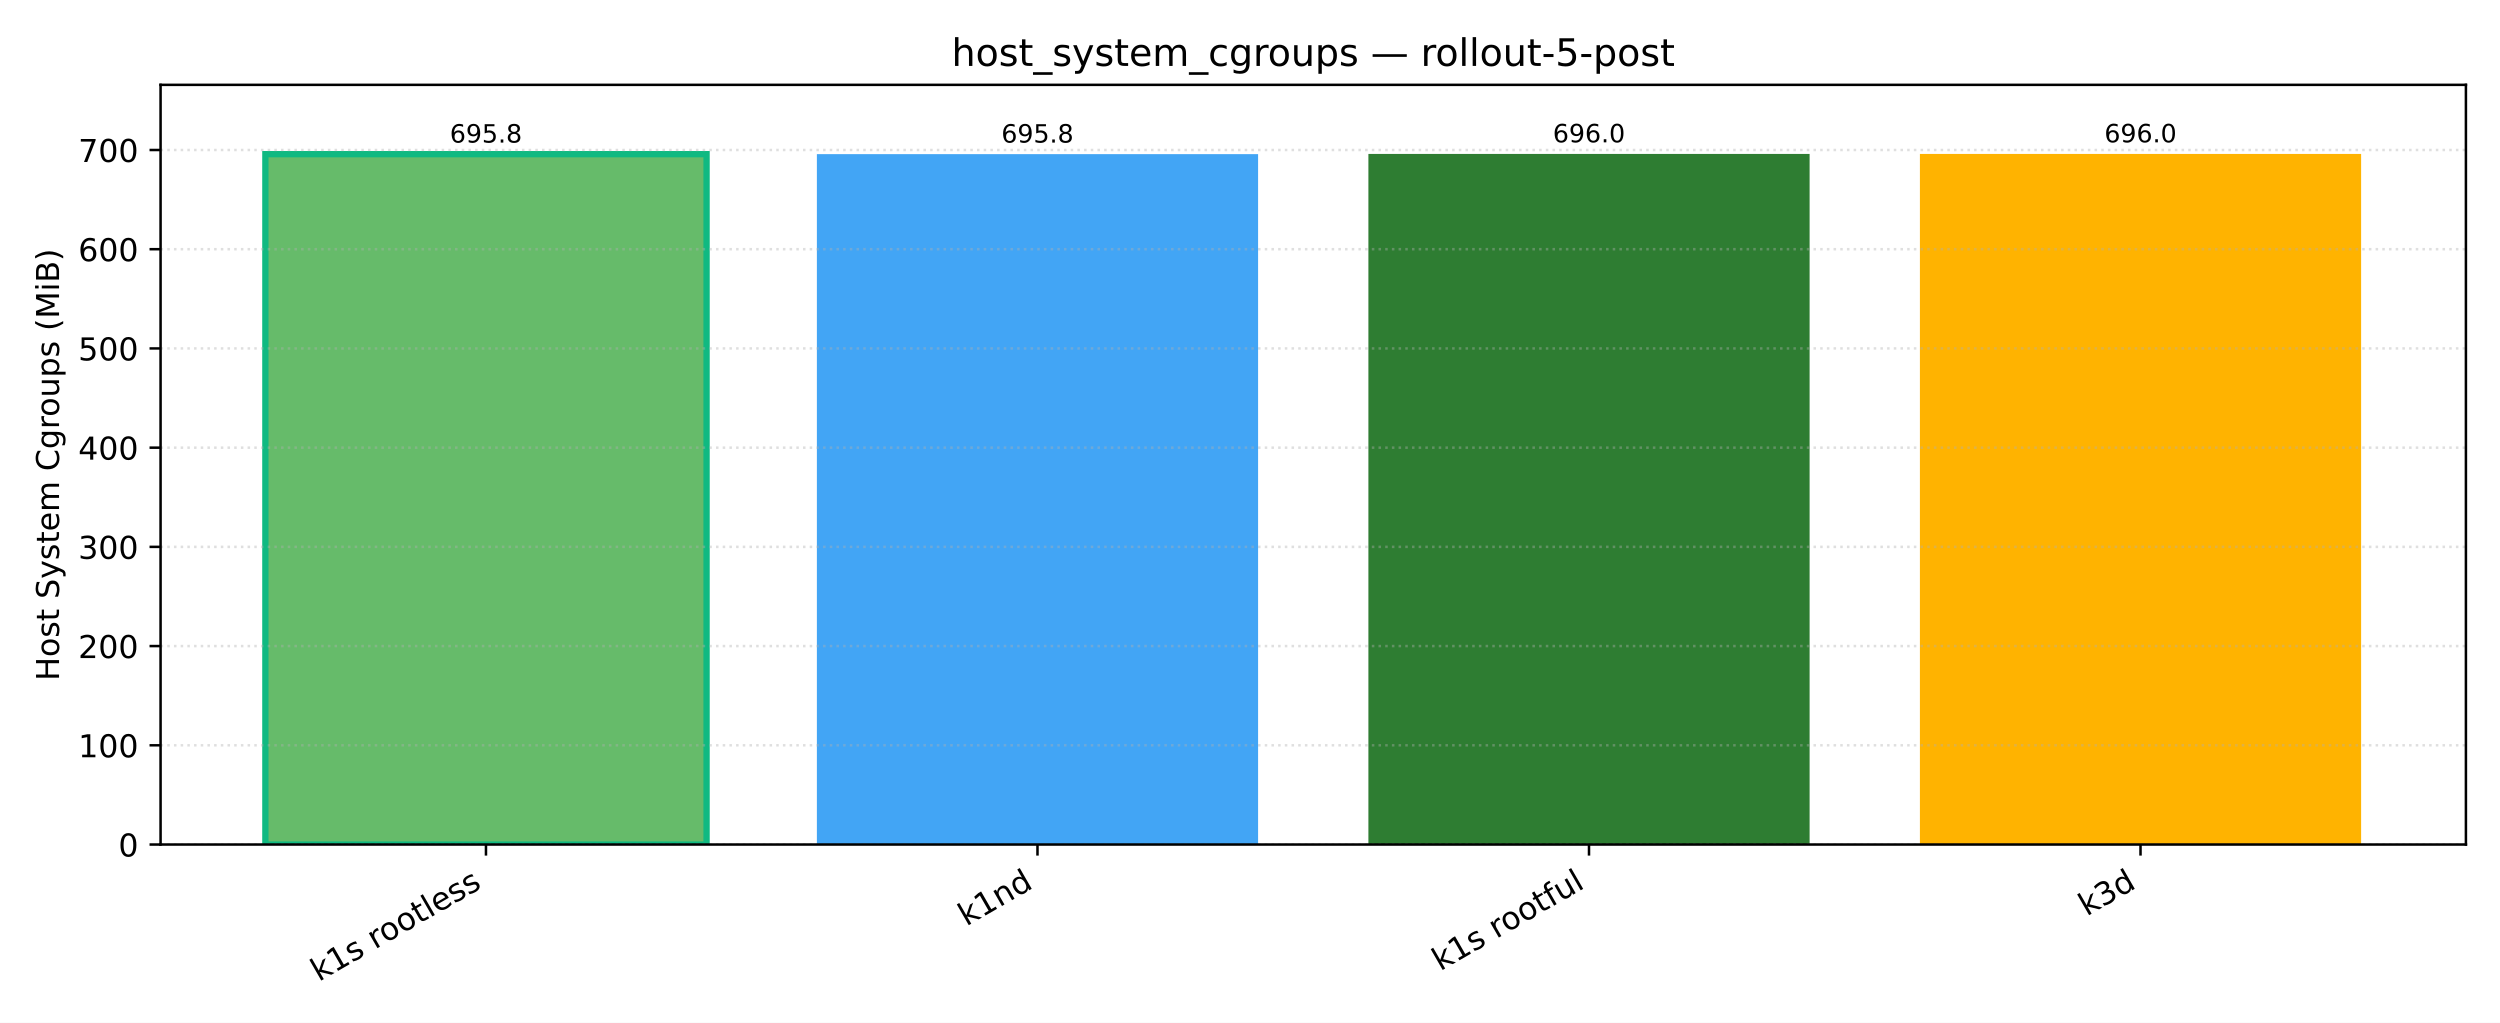
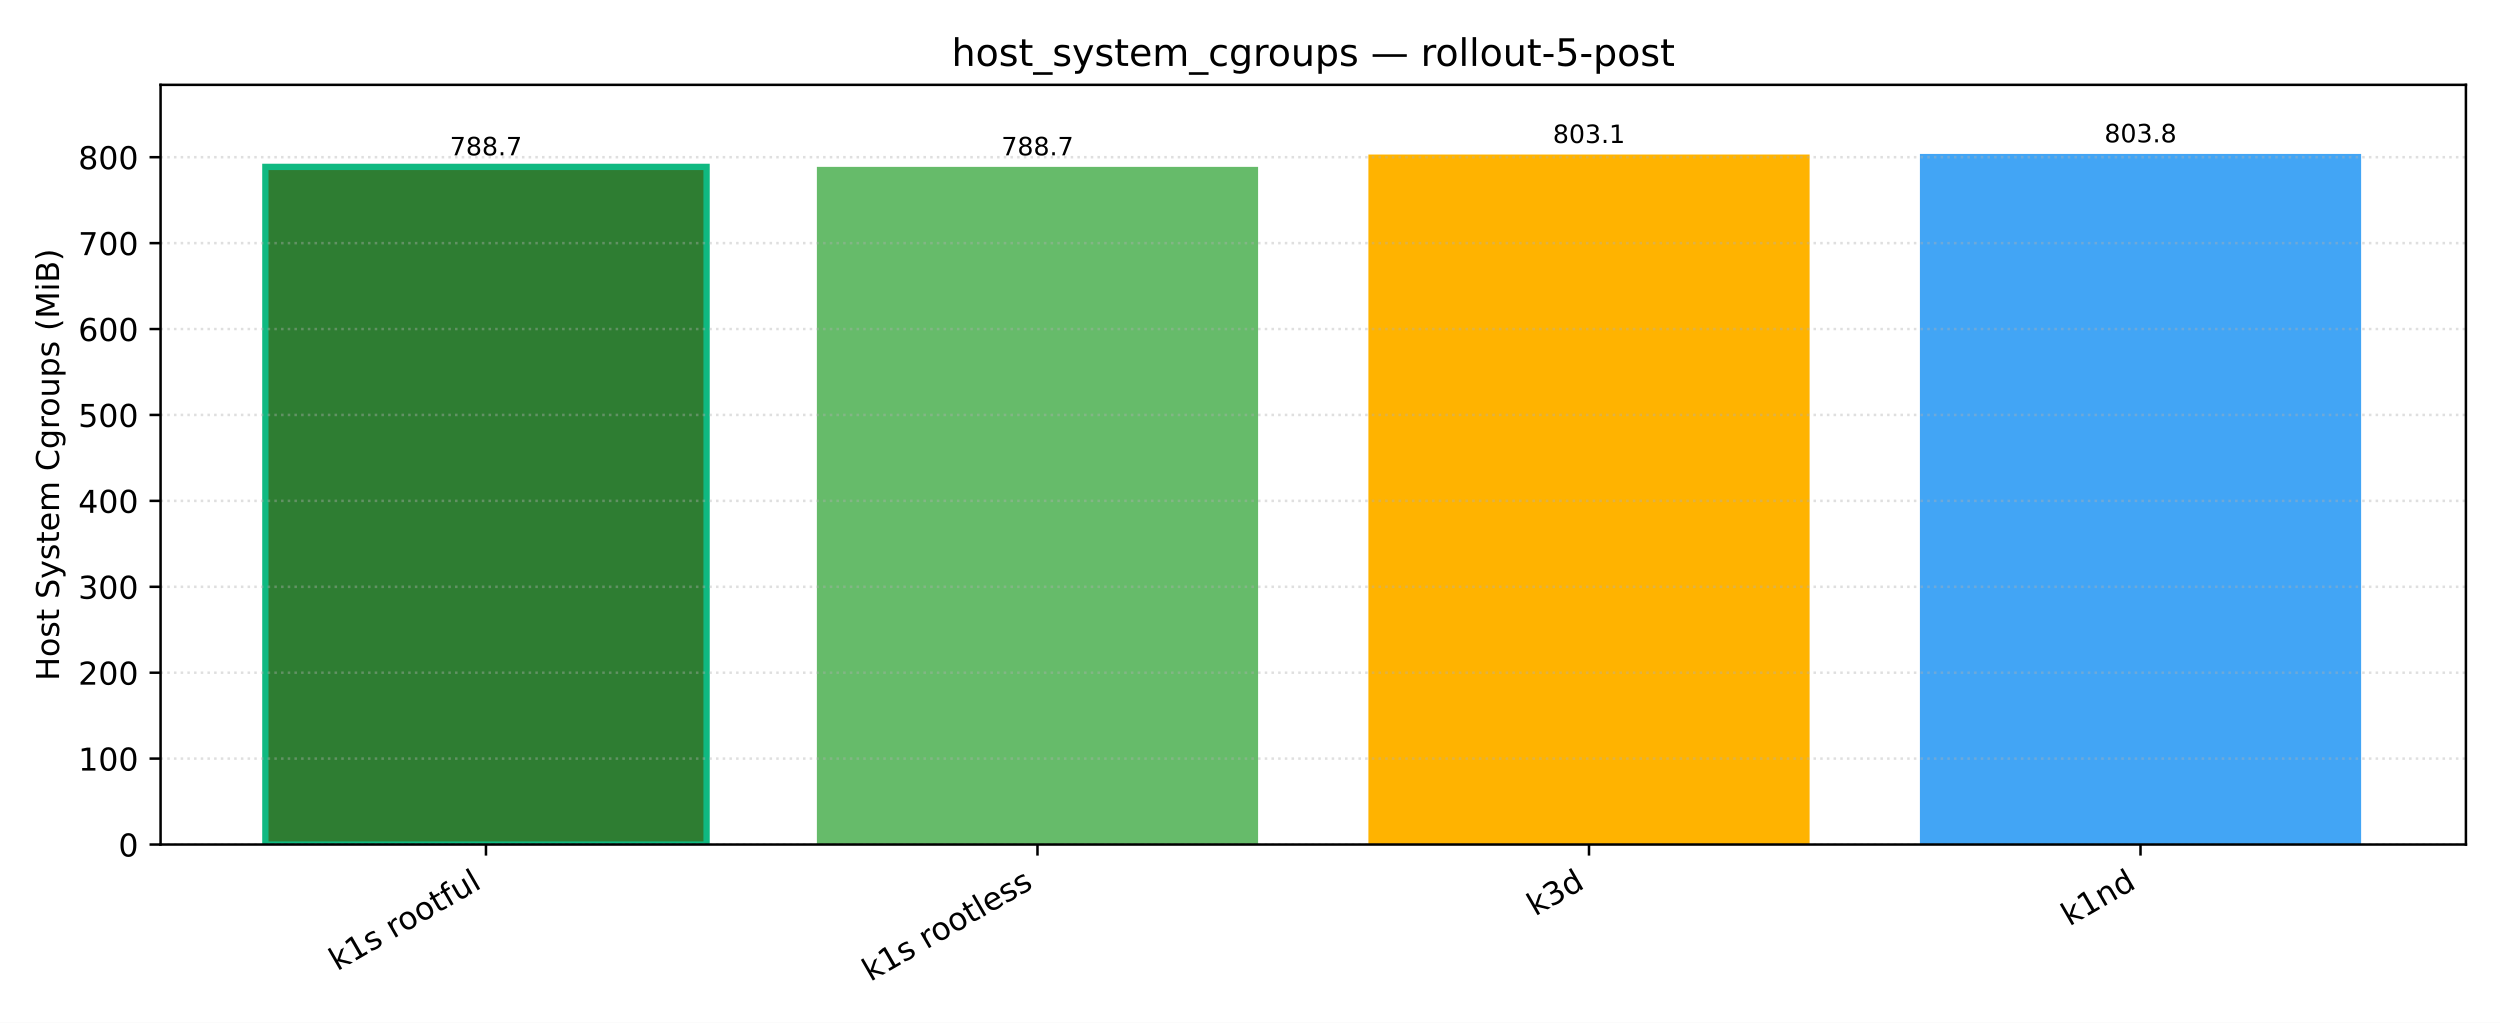
<svg xmlns="http://www.w3.org/2000/svg" xmlns:xlink="http://www.w3.org/1999/xlink" width="792pt" height="324pt" viewBox="0 0 792 324" version="1.1">
  <defs>
    <style type="text/css">*{stroke-linejoin: round; stroke-linecap: butt}</style>
  </defs>
  <g id="figure_1">
    <g id="patch_1">
      <path d="M 0 324  L 792 324  L 792 0  L 0 0  z " style="fill: #ffffff" />
    </g>
    <g id="axes_1">
      <g id="patch_2">
        <path d="M 50.87 267.545  L 781.2 267.545  L 781.2 26.88  L 50.87 26.88  z " style="fill: #ffffff" />
      </g>
      <g id="patch_3">
-         <path d="M 84.067 267.545  L 223.843 267.545  L 223.843 48.837  L 84.067 48.837  z " clip-path="url(#pc61a4980f6)" style="fill: #66bb6a; stroke: #10b981; stroke-width: 2; stroke-linejoin: miter" />
+         <path d="M 84.067 267.545  L 223.843 267.545  L 223.843 52.874  L 84.067 52.874  z " clip-path="url(#p9b9321c1d8)" style="fill: #2e7d32; stroke: #10b981; stroke-width: 2; stroke-linejoin: miter" />
      </g>
      <g id="patch_4">
-         <path d="M 258.787 267.545  L 398.563 267.545  L 398.563 48.837  L 258.787 48.837  z " clip-path="url(#pc61a4980f6)" style="fill: #42a5f5" />
+         <path d="M 258.787 267.545  L 398.563 267.545  L 398.563 52.873  L 258.787 52.873  z " clip-path="url(#p9b9321c1d8)" style="fill: #66bb6a" />
      </g>
      <g id="patch_5">
-         <path d="M 433.507 267.545  L 573.283 267.545  L 573.283 48.759  L 433.507 48.759  z " clip-path="url(#pc61a4980f6)" style="fill: #2e7d32" />
+         <path d="M 433.507 267.545  L 573.283 267.545  L 573.283 48.964  L 433.507 48.964  z " clip-path="url(#p9b9321c1d8)" style="fill: #ffb300" />
      </g>
      <g id="patch_6">
-         <path d="M 608.227 267.545  L 748.003 267.545  L 748.003 48.759  L 608.227 48.759  z " clip-path="url(#pc61a4980f6)" style="fill: #ffb300" />
+         <path d="M 608.227 267.545  L 748.003 267.545  L 748.003 48.759  L 608.227 48.759  z " clip-path="url(#p9b9321c1d8)" style="fill: #42a5f5" />
      </g>
      <g id="matplotlib.axis_1">
        <g id="xtick_1">
          <g id="line2d_1">
            <defs>
-               <path id="m6c741bcc2e" d="M 0 0  L 0 3.5  " style="stroke: #000000; stroke-width: 0.8" />
+               <path id="m523a7eb4d5" d="M 0 0  L 0 3.5  " style="stroke: #000000; stroke-width: 0.8" />
            </defs>
            <g>
-               <use xlink:href="#m6c741bcc2e" x="153.955" y="267.545" style="stroke: #000000; stroke-width: 0.8" />
+               <use xlink:href="#m523a7eb4d5" x="153.955" y="267.545" style="stroke: #000000; stroke-width: 0.8" />
            </g>
          </g>
          <g id="text_1">
-             <g transform="translate(101.0103 311.0931) rotate(-30) scale(0.1 -0.1)">
+             <g transform="translate(106.8249 307.7361) rotate(-30) scale(0.1 -0.1)">
              <defs>
                <path id="DejaVuSans-6b" d="M 581 4863  L 1159 4863  L 1159 1991  L 2875 3500  L 3609 3500  L 1753 1863  L 3688 0  L 2938 0  L 1159 1709  L 1159 0  L 581 0  L 581 4863  z " transform="scale(0.015625)" />
                <path id="DejaVuSans-31" d="M 794 531  L 1825 531  L 1825 4091  L 703 3866  L 703 4441  L 1819 4666  L 2450 4666  L 2450 531  L 3481 531  L 3481 0  L 794 0  L 794 531  z " transform="scale(0.015625)" />
                <path id="DejaVuSans-73" d="M 2834 3397  L 2834 2853  Q 2591 2978 2328 3040  Q 2066 3103 1784 3103  Q 1356 3103 1142 2972  Q 928 2841 928 2578  Q 928 2378 1081 2264  Q 1234 2150 1697 2047  L 1894 2003  Q 2506 1872 2764 1633  Q 3022 1394 3022 966  Q 3022 478 2636 193  Q 2250 -91 1575 -91  Q 1294 -91 989 -36  Q 684 19 347 128  L 347 722  Q 666 556 975 473  Q 1284 391 1588 391  Q 1994 391 2212 530  Q 2431 669 2431 922  Q 2431 1156 2273 1281  Q 2116 1406 1581 1522  L 1381 1569  Q 847 1681 609 1914  Q 372 2147 372 2553  Q 372 3047 722 3315  Q 1072 3584 1716 3584  Q 2034 3584 2315 3537  Q 2597 3491 2834 3397  z " transform="scale(0.015625)" />
                <path id="DejaVuSans-20" transform="scale(0.015625)" />
                <path id="DejaVuSans-72" d="M 2631 2963  Q 2534 3019 2420 3045  Q 2306 3072 2169 3072  Q 1681 3072 1420 2755  Q 1159 2438 1159 1844  L 1159 0  L 581 0  L 581 3500  L 1159 3500  L 1159 2956  Q 1341 3275 1631 3429  Q 1922 3584 2338 3584  Q 2397 3584 2469 3576  Q 2541 3569 2628 3553  L 2631 2963  z " transform="scale(0.015625)" />
                <path id="DejaVuSans-6f" d="M 1959 3097  Q 1497 3097 1228 2736  Q 959 2375 959 1747  Q 959 1119 1226 758  Q 1494 397 1959 397  Q 2419 397 2687 759  Q 2956 1122 2956 1747  Q 2956 2369 2687 2733  Q 2419 3097 1959 3097  z M 1959 3584  Q 2709 3584 3137 3096  Q 3566 2609 3566 1747  Q 3566 888 3137 398  Q 2709 -91 1959 -91  Q 1206 -91 779 398  Q 353 888 353 1747  Q 353 2609 779 3096  Q 1206 3584 1959 3584  z " transform="scale(0.015625)" />
                <path id="DejaVuSans-74" d="M 1172 4494  L 1172 3500  L 2356 3500  L 2356 3053  L 1172 3053  L 1172 1153  Q 1172 725 1289 603  Q 1406 481 1766 481  L 2356 481  L 2356 0  L 1766 0  Q 1100 0 847 248  Q 594 497 594 1153  L 594 3053  L 172 3053  L 172 3500  L 594 3500  L 594 4494  L 1172 4494  z " transform="scale(0.015625)" />
+                 <path id="DejaVuSans-66" d="M 2375 4863  L 2375 4384  L 1825 4384  Q 1516 4384 1395 4259  Q 1275 4134 1275 3809  L 1275 3500  L 2222 3500  L 2222 3053  L 1275 3053  L 1275 0  L 697 0  L 697 3053  L 147 3053  L 147 3500  L 697 3500  L 697 3744  Q 697 4328 969 4595  Q 1241 4863 1831 4863  L 2375 4863  z " transform="scale(0.015625)" />
+                 <path id="DejaVuSans-75" d="M 544 1381  L 544 3500  L 1119 3500  L 1119 1403  Q 1119 906 1312 657  Q 1506 409 1894 409  Q 2359 409 2629 706  Q 2900 1003 2900 1516  L 2900 3500  L 3475 3500  L 3475 0  L 2900 0  L 2900 538  Q 2691 219 2414 64  Q 2138 -91 1772 -91  Q 1169 -91 856 284  Q 544 659 544 1381  z M 1991 3584  L 1991 3584  z " transform="scale(0.015625)" />
                <path id="DejaVuSans-6c" d="M 603 4863  L 1178 4863  L 1178 0  L 603 0  L 603 4863  z " transform="scale(0.015625)" />
+               </defs>
+               <use xlink:href="#DejaVuSans-6b" />
+               <use xlink:href="#DejaVuSans-31" transform="translate(57.91016 0)" />
+               <use xlink:href="#DejaVuSans-73" transform="translate(121.5332 0)" />
+               <use xlink:href="#DejaVuSans-20" transform="translate(173.6328 0)" />
+               <use xlink:href="#DejaVuSans-72" transform="translate(205.4199 0)" />
+               <use xlink:href="#DejaVuSans-6f" transform="translate(244.2832 0)" />
+               <use xlink:href="#DejaVuSans-6f" transform="translate(305.4648 0)" />
+               <use xlink:href="#DejaVuSans-74" transform="translate(366.6465 0)" />
+               <use xlink:href="#DejaVuSans-66" transform="translate(405.8555 0)" />
+               <use xlink:href="#DejaVuSans-75" transform="translate(441.0605 0)" />
+               <use xlink:href="#DejaVuSans-6c" transform="translate(504.4395 0)" />
+             </g>
+           </g>
+         </g>
+         <g id="xtick_2">
+           <g id="line2d_2">
+             <g>
+               <use xlink:href="#m523a7eb4d5" x="328.675" y="267.545" style="stroke: #000000; stroke-width: 0.8" />
+             </g>
+           </g>
+           <g id="text_2">
+             <g transform="translate(275.7304 311.0931) rotate(-30) scale(0.1 -0.1)">
+               <defs>
                <path id="DejaVuSans-65" d="M 3597 1894  L 3597 1613  L 953 1613  Q 991 1019 1311 708  Q 1631 397 2203 397  Q 2534 397 2845 478  Q 3156 559 3463 722  L 3463 178  Q 3153 47 2828 -22  Q 2503 -91 2169 -91  Q 1331 -91 842 396  Q 353 884 353 1716  Q 353 2575 817 3079  Q 1281 3584 2069 3584  Q 2775 3584 3186 3129  Q 3597 2675 3597 1894  z M 3022 2063  Q 3016 2534 2758 2815  Q 2500 3097 2075 3097  Q 1594 3097 1305 2825  Q 1016 2553 972 2059  L 3022 2063  z " transform="scale(0.015625)" />
              </defs>
              <use xlink:href="#DejaVuSans-6b" />
              <use xlink:href="#DejaVuSans-31" transform="translate(57.91016 0)" />
              <use xlink:href="#DejaVuSans-73" transform="translate(121.5332 0)" />
              <use xlink:href="#DejaVuSans-20" transform="translate(173.6328 0)" />
              <use xlink:href="#DejaVuSans-72" transform="translate(205.4199 0)" />
              <use xlink:href="#DejaVuSans-6f" transform="translate(244.2832 0)" />
              <use xlink:href="#DejaVuSans-6f" transform="translate(305.4648 0)" />
              <use xlink:href="#DejaVuSans-74" transform="translate(366.6465 0)" />
              <use xlink:href="#DejaVuSans-6c" transform="translate(405.8555 0)" />
              <use xlink:href="#DejaVuSans-65" transform="translate(433.6387 0)" />
              <use xlink:href="#DejaVuSans-73" transform="translate(495.1621 0)" />
              <use xlink:href="#DejaVuSans-73" transform="translate(547.2617 0)" />
            </g>
          </g>
        </g>
-         <g id="xtick_2">
-           <g id="line2d_2">
-             <g>
-               <use xlink:href="#m6c741bcc2e" x="328.675" y="267.545" style="stroke: #000000; stroke-width: 0.8" />
-             </g>
-           </g>
-           <g id="text_2">
-             <g transform="translate(306.1238 293.5454) rotate(-30) scale(0.1 -0.1)">
+         <g id="xtick_3">
+           <g id="line2d_3">
+             <g>
+               <use xlink:href="#m523a7eb4d5" x="503.395" y="267.545" style="stroke: #000000; stroke-width: 0.8" />
+             </g>
+           </g>
+           <g id="text_3">
+             <g transform="translate(486.3324 290.3767) rotate(-30) scale(0.1 -0.1)">
+               <defs>
+                 <path id="DejaVuSans-33" d="M 2597 2516  Q 3050 2419 3304 2112  Q 3559 1806 3559 1356  Q 3559 666 3084 287  Q 2609 -91 1734 -91  Q 1441 -91 1130 -33  Q 819 25 488 141  L 488 750  Q 750 597 1062 519  Q 1375 441 1716 441  Q 2309 441 2620 675  Q 2931 909 2931 1356  Q 2931 1769 2642 2001  Q 2353 2234 1838 2234  L 1294 2234  L 1294 2753  L 1863 2753  Q 2328 2753 2575 2939  Q 2822 3125 2822 3475  Q 2822 3834 2567 4026  Q 2313 4219 1838 4219  Q 1578 4219 1281 4162  Q 984 4106 628 3988  L 628 4550  Q 988 4650 1302 4700  Q 1616 4750 1894 4750  Q 2613 4750 3031 4423  Q 3450 4097 3450 3541  Q 3450 3153 3228 2886  Q 3006 2619 2597 2516  z " transform="scale(0.015625)" />
+                 <path id="DejaVuSans-64" d="M 2906 2969  L 2906 4863  L 3481 4863  L 3481 0  L 2906 0  L 2906 525  Q 2725 213 2448 61  Q 2172 -91 1784 -91  Q 1150 -91 751 415  Q 353 922 353 1747  Q 353 2572 751 3078  Q 1150 3584 1784 3584  Q 2172 3584 2448 3432  Q 2725 3281 2906 2969  z M 947 1747  Q 947 1113 1208 752  Q 1469 391 1925 391  Q 2381 391 2643 752  Q 2906 1113 2906 1747  Q 2906 2381 2643 2742  Q 2381 3103 1925 3103  Q 1469 3103 1208 2742  Q 947 2381 947 1747  z " transform="scale(0.015625)" />
+               </defs>
+               <use xlink:href="#DejaVuSans-6b" />
+               <use xlink:href="#DejaVuSans-33" transform="translate(57.91016 0)" />
+               <use xlink:href="#DejaVuSans-64" transform="translate(121.5332 0)" />
+             </g>
+           </g>
+         </g>
+         <g id="xtick_4">
+           <g id="line2d_4">
+             <g>
+               <use xlink:href="#m523a7eb4d5" x="678.115" y="267.545" style="stroke: #000000; stroke-width: 0.8" />
+             </g>
+           </g>
+           <g id="text_4">
+             <g transform="translate(655.564 293.5454) rotate(-30) scale(0.1 -0.1)">
              <defs>
                <path id="DejaVuSans-6e" d="M 3513 2113  L 3513 0  L 2938 0  L 2938 2094  Q 2938 2591 2744 2837  Q 2550 3084 2163 3084  Q 1697 3084 1428 2787  Q 1159 2491 1159 1978  L 1159 0  L 581 0  L 581 3500  L 1159 3500  L 1159 2956  Q 1366 3272 1645 3428  Q 1925 3584 2291 3584  Q 2894 3584 3203 3211  Q 3513 2838 3513 2113  z " transform="scale(0.015625)" />
-                 <path id="DejaVuSans-64" d="M 2906 2969  L 2906 4863  L 3481 4863  L 3481 0  L 2906 0  L 2906 525  Q 2725 213 2448 61  Q 2172 -91 1784 -91  Q 1150 -91 751 415  Q 353 922 353 1747  Q 353 2572 751 3078  Q 1150 3584 1784 3584  Q 2172 3584 2448 3432  Q 2725 3281 2906 2969  z M 947 1747  Q 947 1113 1208 752  Q 1469 391 1925 391  Q 2381 391 2643 752  Q 2906 1113 2906 1747  Q 2906 2381 2643 2742  Q 2381 3103 1925 3103  Q 1469 3103 1208 2742  Q 947 2381 947 1747  z " transform="scale(0.015625)" />
              </defs>
              <use xlink:href="#DejaVuSans-6b" />
              <use xlink:href="#DejaVuSans-31" transform="translate(57.91016 0)" />
              <use xlink:href="#DejaVuSans-6e" transform="translate(121.5332 0)" />
              <use xlink:href="#DejaVuSans-64" transform="translate(184.9121 0)" />
            </g>
          </g>
        </g>
-         <g id="xtick_3">
-           <g id="line2d_3">
-             <g>
-               <use xlink:href="#m6c741bcc2e" x="503.395" y="267.545" style="stroke: #000000; stroke-width: 0.8" />
-             </g>
-           </g>
-           <g id="text_3">
-             <g transform="translate(456.2651 307.7361) rotate(-30) scale(0.1 -0.1)">
-               <defs>
-                 <path id="DejaVuSans-66" d="M 2375 4863  L 2375 4384  L 1825 4384  Q 1516 4384 1395 4259  Q 1275 4134 1275 3809  L 1275 3500  L 2222 3500  L 2222 3053  L 1275 3053  L 1275 0  L 697 0  L 697 3053  L 147 3053  L 147 3500  L 697 3500  L 697 3744  Q 697 4328 969 4595  Q 1241 4863 1831 4863  L 2375 4863  z " transform="scale(0.015625)" />
-                 <path id="DejaVuSans-75" d="M 544 1381  L 544 3500  L 1119 3500  L 1119 1403  Q 1119 906 1312 657  Q 1506 409 1894 409  Q 2359 409 2629 706  Q 2900 1003 2900 1516  L 2900 3500  L 3475 3500  L 3475 0  L 2900 0  L 2900 538  Q 2691 219 2414 64  Q 2138 -91 1772 -91  Q 1169 -91 856 284  Q 544 659 544 1381  z M 1991 3584  L 1991 3584  z " transform="scale(0.015625)" />
-               </defs>
-               <use xlink:href="#DejaVuSans-6b" />
-               <use xlink:href="#DejaVuSans-31" transform="translate(57.91016 0)" />
-               <use xlink:href="#DejaVuSans-73" transform="translate(121.5332 0)" />
-               <use xlink:href="#DejaVuSans-20" transform="translate(173.6328 0)" />
-               <use xlink:href="#DejaVuSans-72" transform="translate(205.4199 0)" />
-               <use xlink:href="#DejaVuSans-6f" transform="translate(244.2832 0)" />
-               <use xlink:href="#DejaVuSans-6f" transform="translate(305.4648 0)" />
-               <use xlink:href="#DejaVuSans-74" transform="translate(366.6465 0)" />
-               <use xlink:href="#DejaVuSans-66" transform="translate(405.8555 0)" />
-               <use xlink:href="#DejaVuSans-75" transform="translate(441.0605 0)" />
-               <use xlink:href="#DejaVuSans-6c" transform="translate(504.4395 0)" />
-             </g>
-           </g>
-         </g>
-         <g id="xtick_4">
-           <g id="line2d_4">
-             <g>
-               <use xlink:href="#m6c741bcc2e" x="678.115" y="267.545" style="stroke: #000000; stroke-width: 0.8" />
-             </g>
-           </g>
-           <g id="text_4">
-             <g transform="translate(661.0525 290.3767) rotate(-30) scale(0.1 -0.1)">
-               <defs>
-                 <path id="DejaVuSans-33" d="M 2597 2516  Q 3050 2419 3304 2112  Q 3559 1806 3559 1356  Q 3559 666 3084 287  Q 2609 -91 1734 -91  Q 1441 -91 1130 -33  Q 819 25 488 141  L 488 750  Q 750 597 1062 519  Q 1375 441 1716 441  Q 2309 441 2620 675  Q 2931 909 2931 1356  Q 2931 1769 2642 2001  Q 2353 2234 1838 2234  L 1294 2234  L 1294 2753  L 1863 2753  Q 2328 2753 2575 2939  Q 2822 3125 2822 3475  Q 2822 3834 2567 4026  Q 2313 4219 1838 4219  Q 1578 4219 1281 4162  Q 984 4106 628 3988  L 628 4550  Q 988 4650 1302 4700  Q 1616 4750 1894 4750  Q 2613 4750 3031 4423  Q 3450 4097 3450 3541  Q 3450 3153 3228 2886  Q 3006 2619 2597 2516  z " transform="scale(0.015625)" />
-               </defs>
-               <use xlink:href="#DejaVuSans-6b" />
-               <use xlink:href="#DejaVuSans-33" transform="translate(57.91016 0)" />
-               <use xlink:href="#DejaVuSans-64" transform="translate(121.5332 0)" />
-             </g>
-           </g>
-         </g>
      </g>
      <g id="matplotlib.axis_2">
        <g id="ytick_1">
          <g id="line2d_5">
-             <path d="M 50.87 267.545  L 781.2 267.545  " clip-path="url(#pc61a4980f6)" style="fill: none; stroke-dasharray: 0.8,1.32; stroke-dashoffset: 0; stroke: #b0b0b0; stroke-opacity: 0.4; stroke-width: 0.8" />
+             <path d="M 50.87 267.545  L 781.2 267.545  " clip-path="url(#p9b9321c1d8)" style="fill: none; stroke-dasharray: 0.8,1.32; stroke-dashoffset: 0; stroke: #b0b0b0; stroke-opacity: 0.4; stroke-width: 0.8" />
          </g>
          <g id="line2d_6">
            <defs>
-               <path id="me25cfcdc1d" d="M 0 0  L -3.5 0  " style="stroke: #000000; stroke-width: 0.8" />
+               <path id="m1c2004169b" d="M 0 0  L -3.5 0  " style="stroke: #000000; stroke-width: 0.8" />
            </defs>
            <g>
-               <use xlink:href="#me25cfcdc1d" x="50.87" y="267.545" style="stroke: #000000; stroke-width: 0.8" />
+               <use xlink:href="#m1c2004169b" x="50.87" y="267.545" style="stroke: #000000; stroke-width: 0.8" />
            </g>
          </g>
          <g id="text_5">
            <g transform="translate(37.5075 271.3447) scale(0.1 -0.1)">
              <defs>
                <path id="DejaVuSans-30" d="M 2034 4250  Q 1547 4250 1301 3770  Q 1056 3291 1056 2328  Q 1056 1369 1301 889  Q 1547 409 2034 409  Q 2525 409 2770 889  Q 3016 1369 3016 2328  Q 3016 3291 2770 3770  Q 2525 4250 2034 4250  z M 2034 4750  Q 2819 4750 3233 4129  Q 3647 3509 3647 2328  Q 3647 1150 3233 529  Q 2819 -91 2034 -91  Q 1250 -91 836 529  Q 422 1150 422 2328  Q 422 3509 836 4129  Q 1250 4750 2034 4750  z " transform="scale(0.015625)" />
              </defs>
              <use xlink:href="#DejaVuSans-30" />
            </g>
          </g>
        </g>
        <g id="ytick_2">
          <g id="line2d_7">
-             <path d="M 50.87 236.113  L 781.2 236.113  " clip-path="url(#pc61a4980f6)" style="fill: none; stroke-dasharray: 0.8,1.32; stroke-dashoffset: 0; stroke: #b0b0b0; stroke-opacity: 0.4; stroke-width: 0.8" />
+             <path d="M 50.87 240.328  L 781.2 240.328  " clip-path="url(#p9b9321c1d8)" style="fill: none; stroke-dasharray: 0.8,1.32; stroke-dashoffset: 0; stroke: #b0b0b0; stroke-opacity: 0.4; stroke-width: 0.8" />
          </g>
          <g id="line2d_8">
            <g>
-               <use xlink:href="#me25cfcdc1d" x="50.87" y="236.113" style="stroke: #000000; stroke-width: 0.8" />
+               <use xlink:href="#m1c2004169b" x="50.87" y="240.328" style="stroke: #000000; stroke-width: 0.8" />
            </g>
          </g>
          <g id="text_6">
-             <g transform="translate(24.7825 239.9119) scale(0.1 -0.1)">
+             <g transform="translate(24.7825 244.1268) scale(0.1 -0.1)">
              <use xlink:href="#DejaVuSans-31" />
              <use xlink:href="#DejaVuSans-30" transform="translate(63.62305 0)" />
              <use xlink:href="#DejaVuSans-30" transform="translate(127.2461 0)" />
            </g>
          </g>
        </g>
        <g id="ytick_3">
          <g id="line2d_9">
-             <path d="M 50.87 204.68  L 781.2 204.68  " clip-path="url(#pc61a4980f6)" style="fill: none; stroke-dasharray: 0.8,1.32; stroke-dashoffset: 0; stroke: #b0b0b0; stroke-opacity: 0.4; stroke-width: 0.8" />
+             <path d="M 50.87 213.11  L 781.2 213.11  " clip-path="url(#p9b9321c1d8)" style="fill: none; stroke-dasharray: 0.8,1.32; stroke-dashoffset: 0; stroke: #b0b0b0; stroke-opacity: 0.4; stroke-width: 0.8" />
          </g>
          <g id="line2d_10">
            <g>
-               <use xlink:href="#me25cfcdc1d" x="50.87" y="204.68" style="stroke: #000000; stroke-width: 0.8" />
+               <use xlink:href="#m1c2004169b" x="50.87" y="213.11" style="stroke: #000000; stroke-width: 0.8" />
            </g>
          </g>
          <g id="text_7">
-             <g transform="translate(24.7825 208.4792) scale(0.1 -0.1)">
+             <g transform="translate(24.7825 216.909) scale(0.1 -0.1)">
              <defs>
                <path id="DejaVuSans-32" d="M 1228 531  L 3431 531  L 3431 0  L 469 0  L 469 531  Q 828 903 1448 1529  Q 2069 2156 2228 2338  Q 2531 2678 2651 2914  Q 2772 3150 2772 3378  Q 2772 3750 2511 3984  Q 2250 4219 1831 4219  Q 1534 4219 1204 4116  Q 875 4013 500 3803  L 500 4441  Q 881 4594 1212 4672  Q 1544 4750 1819 4750  Q 2544 4750 2975 4387  Q 3406 4025 3406 3419  Q 3406 3131 3298 2873  Q 3191 2616 2906 2266  Q 2828 2175 2409 1742  Q 1991 1309 1228 531  z " transform="scale(0.015625)" />
              </defs>
              <use xlink:href="#DejaVuSans-32" />
              <use xlink:href="#DejaVuSans-30" transform="translate(63.62305 0)" />
              <use xlink:href="#DejaVuSans-30" transform="translate(127.2461 0)" />
            </g>
          </g>
        </g>
        <g id="ytick_4">
          <g id="line2d_11">
-             <path d="M 50.87 173.247  L 781.2 173.247  " clip-path="url(#pc61a4980f6)" style="fill: none; stroke-dasharray: 0.8,1.32; stroke-dashoffset: 0; stroke: #b0b0b0; stroke-opacity: 0.4; stroke-width: 0.8" />
+             <path d="M 50.87 185.892  L 781.2 185.892  " clip-path="url(#p9b9321c1d8)" style="fill: none; stroke-dasharray: 0.8,1.32; stroke-dashoffset: 0; stroke: #b0b0b0; stroke-opacity: 0.4; stroke-width: 0.8" />
          </g>
          <g id="line2d_12">
            <g>
-               <use xlink:href="#me25cfcdc1d" x="50.87" y="173.247" style="stroke: #000000; stroke-width: 0.8" />
+               <use xlink:href="#m1c2004169b" x="50.87" y="185.892" style="stroke: #000000; stroke-width: 0.8" />
            </g>
          </g>
          <g id="text_8">
-             <g transform="translate(24.7825 177.0464) scale(0.1 -0.1)">
+             <g transform="translate(24.7825 189.6912) scale(0.1 -0.1)">
              <use xlink:href="#DejaVuSans-33" />
              <use xlink:href="#DejaVuSans-30" transform="translate(63.62305 0)" />
              <use xlink:href="#DejaVuSans-30" transform="translate(127.2461 0)" />
            </g>
          </g>
        </g>
        <g id="ytick_5">
          <g id="line2d_13">
-             <path d="M 50.87 141.814  L 781.2 141.814  " clip-path="url(#pc61a4980f6)" style="fill: none; stroke-dasharray: 0.8,1.32; stroke-dashoffset: 0; stroke: #b0b0b0; stroke-opacity: 0.4; stroke-width: 0.8" />
+             <path d="M 50.87 158.674  L 781.2 158.674  " clip-path="url(#p9b9321c1d8)" style="fill: none; stroke-dasharray: 0.8,1.32; stroke-dashoffset: 0; stroke: #b0b0b0; stroke-opacity: 0.4; stroke-width: 0.8" />
          </g>
          <g id="line2d_14">
            <g>
-               <use xlink:href="#me25cfcdc1d" x="50.87" y="141.814" style="stroke: #000000; stroke-width: 0.8" />
+               <use xlink:href="#m1c2004169b" x="50.87" y="158.674" style="stroke: #000000; stroke-width: 0.8" />
            </g>
          </g>
          <g id="text_9">
-             <g transform="translate(24.7825 145.6136) scale(0.1 -0.1)">
+             <g transform="translate(24.7825 162.4733) scale(0.1 -0.1)">
              <defs>
                <path id="DejaVuSans-34" d="M 2419 4116  L 825 1625  L 2419 1625  L 2419 4116  z M 2253 4666  L 3047 4666  L 3047 1625  L 3713 1625  L 3713 1100  L 3047 1100  L 3047 0  L 2419 0  L 2419 1100  L 313 1100  L 313 1709  L 2253 4666  z " transform="scale(0.015625)" />
              </defs>
              <use xlink:href="#DejaVuSans-34" />
              <use xlink:href="#DejaVuSans-30" transform="translate(63.62305 0)" />
              <use xlink:href="#DejaVuSans-30" transform="translate(127.2461 0)" />
            </g>
          </g>
        </g>
        <g id="ytick_6">
          <g id="line2d_15">
-             <path d="M 50.87 110.382  L 781.2 110.382  " clip-path="url(#pc61a4980f6)" style="fill: none; stroke-dasharray: 0.8,1.32; stroke-dashoffset: 0; stroke: #b0b0b0; stroke-opacity: 0.4; stroke-width: 0.8" />
+             <path d="M 50.87 131.456  L 781.2 131.456  " clip-path="url(#p9b9321c1d8)" style="fill: none; stroke-dasharray: 0.8,1.32; stroke-dashoffset: 0; stroke: #b0b0b0; stroke-opacity: 0.4; stroke-width: 0.8" />
          </g>
          <g id="line2d_16">
            <g>
-               <use xlink:href="#me25cfcdc1d" x="50.87" y="110.382" style="stroke: #000000; stroke-width: 0.8" />
+               <use xlink:href="#m1c2004169b" x="50.87" y="131.456" style="stroke: #000000; stroke-width: 0.8" />
            </g>
          </g>
          <g id="text_10">
-             <g transform="translate(24.7825 114.1809) scale(0.1 -0.1)">
+             <g transform="translate(24.7825 135.2555) scale(0.1 -0.1)">
              <defs>
                <path id="DejaVuSans-35" d="M 691 4666  L 3169 4666  L 3169 4134  L 1269 4134  L 1269 2991  Q 1406 3038 1543 3061  Q 1681 3084 1819 3084  Q 2600 3084 3056 2656  Q 3513 2228 3513 1497  Q 3513 744 3044 326  Q 2575 -91 1722 -91  Q 1428 -91 1123 -41  Q 819 9 494 109  L 494 744  Q 775 591 1075 516  Q 1375 441 1709 441  Q 2250 441 2565 725  Q 2881 1009 2881 1497  Q 2881 1984 2565 2268  Q 2250 2553 1709 2553  Q 1456 2553 1204 2497  Q 953 2441 691 2322  L 691 4666  z " transform="scale(0.015625)" />
              </defs>
              <use xlink:href="#DejaVuSans-35" />
              <use xlink:href="#DejaVuSans-30" transform="translate(63.62305 0)" />
              <use xlink:href="#DejaVuSans-30" transform="translate(127.2461 0)" />
            </g>
          </g>
        </g>
        <g id="ytick_7">
          <g id="line2d_17">
-             <path d="M 50.87 78.949  L 781.2 78.949  " clip-path="url(#pc61a4980f6)" style="fill: none; stroke-dasharray: 0.8,1.32; stroke-dashoffset: 0; stroke: #b0b0b0; stroke-opacity: 0.4; stroke-width: 0.8" />
+             <path d="M 50.87 104.238  L 781.2 104.238  " clip-path="url(#p9b9321c1d8)" style="fill: none; stroke-dasharray: 0.8,1.32; stroke-dashoffset: 0; stroke: #b0b0b0; stroke-opacity: 0.4; stroke-width: 0.8" />
          </g>
          <g id="line2d_18">
            <g>
-               <use xlink:href="#me25cfcdc1d" x="50.87" y="78.949" style="stroke: #000000; stroke-width: 0.8" />
+               <use xlink:href="#m1c2004169b" x="50.87" y="104.238" style="stroke: #000000; stroke-width: 0.8" />
            </g>
          </g>
          <g id="text_11">
-             <g transform="translate(24.7825 82.74809) scale(0.1 -0.1)">
+             <g transform="translate(24.7825 108.0376) scale(0.1 -0.1)">
              <defs>
                <path id="DejaVuSans-36" d="M 2113 2584  Q 1688 2584 1439 2293  Q 1191 2003 1191 1497  Q 1191 994 1439 701  Q 1688 409 2113 409  Q 2538 409 2786 701  Q 3034 994 3034 1497  Q 3034 2003 2786 2293  Q 2538 2584 2113 2584  z M 3366 4563  L 3366 3988  Q 3128 4100 2886 4159  Q 2644 4219 2406 4219  Q 1781 4219 1451 3797  Q 1122 3375 1075 2522  Q 1259 2794 1537 2939  Q 1816 3084 2150 3084  Q 2853 3084 3261 2657  Q 3669 2231 3669 1497  Q 3669 778 3244 343  Q 2819 -91 2113 -91  Q 1303 -91 875 529  Q 447 1150 447 2328  Q 447 3434 972 4092  Q 1497 4750 2381 4750  Q 2619 4750 2861 4703  Q 3103 4656 3366 4563  z " transform="scale(0.015625)" />
              </defs>
              <use xlink:href="#DejaVuSans-36" />
              <use xlink:href="#DejaVuSans-30" transform="translate(63.62305 0)" />
              <use xlink:href="#DejaVuSans-30" transform="translate(127.2461 0)" />
            </g>
          </g>
        </g>
        <g id="ytick_8">
          <g id="line2d_19">
-             <path d="M 50.87 47.516  L 781.2 47.516  " clip-path="url(#pc61a4980f6)" style="fill: none; stroke-dasharray: 0.8,1.32; stroke-dashoffset: 0; stroke: #b0b0b0; stroke-opacity: 0.4; stroke-width: 0.8" />
+             <path d="M 50.87 77.021  L 781.2 77.021  " clip-path="url(#p9b9321c1d8)" style="fill: none; stroke-dasharray: 0.8,1.32; stroke-dashoffset: 0; stroke: #b0b0b0; stroke-opacity: 0.4; stroke-width: 0.8" />
          </g>
          <g id="line2d_20">
            <g>
-               <use xlink:href="#me25cfcdc1d" x="50.87" y="47.516" style="stroke: #000000; stroke-width: 0.8" />
+               <use xlink:href="#m1c2004169b" x="50.87" y="77.021" style="stroke: #000000; stroke-width: 0.8" />
            </g>
          </g>
          <g id="text_12">
-             <g transform="translate(24.7825 51.31532) scale(0.1 -0.1)">
+             <g transform="translate(24.7825 80.8198) scale(0.1 -0.1)">
              <defs>
                <path id="DejaVuSans-37" d="M 525 4666  L 3525 4666  L 3525 4397  L 1831 0  L 1172 0  L 2766 4134  L 525 4134  L 525 4666  z " transform="scale(0.015625)" />
              </defs>
              <use xlink:href="#DejaVuSans-37" />
              <use xlink:href="#DejaVuSans-30" transform="translate(63.62305 0)" />
              <use xlink:href="#DejaVuSans-30" transform="translate(127.2461 0)" />
            </g>
          </g>
        </g>
-         <g id="text_13">
+         <g id="ytick_9">
+           <g id="line2d_21">
+             <path d="M 50.87 49.803  L 781.2 49.803  " clip-path="url(#p9b9321c1d8)" style="fill: none; stroke-dasharray: 0.8,1.32; stroke-dashoffset: 0; stroke: #b0b0b0; stroke-opacity: 0.4; stroke-width: 0.8" />
+           </g>
+           <g id="line2d_22">
+             <g>
+               <use xlink:href="#m1c2004169b" x="50.87" y="49.803" style="stroke: #000000; stroke-width: 0.8" />
+             </g>
+           </g>
+           <g id="text_13">
+             <g transform="translate(24.7825 53.60196) scale(0.1 -0.1)">
+               <defs>
+                 <path id="DejaVuSans-38" d="M 2034 2216  Q 1584 2216 1326 1975  Q 1069 1734 1069 1313  Q 1069 891 1326 650  Q 1584 409 2034 409  Q 2484 409 2743 651  Q 3003 894 3003 1313  Q 3003 1734 2745 1975  Q 2488 2216 2034 2216  z M 1403 2484  Q 997 2584 770 2862  Q 544 3141 544 3541  Q 544 4100 942 4425  Q 1341 4750 2034 4750  Q 2731 4750 3128 4425  Q 3525 4100 3525 3541  Q 3525 3141 3298 2862  Q 3072 2584 2669 2484  Q 3125 2378 3379 2068  Q 3634 1759 3634 1313  Q 3634 634 3220 271  Q 2806 -91 2034 -91  Q 1263 -91 848 271  Q 434 634 434 1313  Q 434 1759 690 2068  Q 947 2378 1403 2484  z M 1172 3481  Q 1172 3119 1398 2916  Q 1625 2713 2034 2713  Q 2441 2713 2670 2916  Q 2900 3119 2900 3481  Q 2900 3844 2670 4047  Q 2441 4250 2034 4250  Q 1625 4250 1398 4047  Q 1172 3844 1172 3481  z " transform="scale(0.015625)" />
+               </defs>
+               <use xlink:href="#DejaVuSans-38" />
+               <use xlink:href="#DejaVuSans-30" transform="translate(63.62305 0)" />
+               <use xlink:href="#DejaVuSans-30" transform="translate(127.2461 0)" />
+             </g>
+           </g>
+         </g>
+         <g id="text_14">
          <g transform="translate(18.70281 215.6604) rotate(-90) scale(0.1 -0.1)">
            <defs>
              <path id="DejaVuSans-48" d="M 628 4666  L 1259 4666  L 1259 2753  L 3553 2753  L 3553 4666  L 4184 4666  L 4184 0  L 3553 0  L 3553 2222  L 1259 2222  L 1259 0  L 628 0  L 628 4666  z " transform="scale(0.015625)" />
              <path id="DejaVuSans-53" d="M 3425 4513  L 3425 3897  Q 3066 4069 2747 4153  Q 2428 4238 2131 4238  Q 1616 4238 1336 4038  Q 1056 3838 1056 3469  Q 1056 3159 1242 3001  Q 1428 2844 1947 2747  L 2328 2669  Q 3034 2534 3370 2195  Q 3706 1856 3706 1288  Q 3706 609 3251 259  Q 2797 -91 1919 -91  Q 1588 -91 1214 -16  Q 841 59 441 206  L 441 856  Q 825 641 1194 531  Q 1563 422 1919 422  Q 2459 422 2753 634  Q 3047 847 3047 1241  Q 3047 1584 2836 1778  Q 2625 1972 2144 2069  L 1759 2144  Q 1053 2284 737 2584  Q 422 2884 422 3419  Q 422 4038 858 4394  Q 1294 4750 2059 4750  Q 2388 4750 2728 4690  Q 3069 4631 3425 4513  z " transform="scale(0.015625)" />
              <path id="DejaVuSans-79" d="M 2059 -325  Q 1816 -950 1584 -1140  Q 1353 -1331 966 -1331  L 506 -1331  L 506 -850  L 844 -850  Q 1081 -850 1212 -737  Q 1344 -625 1503 -206  L 1606 56  L 191 3500  L 800 3500  L 1894 763  L 2988 3500  L 3597 3500  L 2059 -325  z " transform="scale(0.015625)" />
              <path id="DejaVuSans-6d" d="M 3328 2828  Q 3544 3216 3844 3400  Q 4144 3584 4550 3584  Q 5097 3584 5394 3201  Q 5691 2819 5691 2113  L 5691 0  L 5113 0  L 5113 2094  Q 5113 2597 4934 2840  Q 4756 3084 4391 3084  Q 3944 3084 3684 2787  Q 3425 2491 3425 1978  L 3425 0  L 2847 0  L 2847 2094  Q 2847 2600 2669 2842  Q 2491 3084 2119 3084  Q 1678 3084 1418 2786  Q 1159 2488 1159 1978  L 1159 0  L 581 0  L 581 3500  L 1159 3500  L 1159 2956  Q 1356 3278 1631 3431  Q 1906 3584 2284 3584  Q 2666 3584 2933 3390  Q 3200 3197 3328 2828  z " transform="scale(0.015625)" />
              <path id="DejaVuSans-43" d="M 4122 4306  L 4122 3641  Q 3803 3938 3442 4084  Q 3081 4231 2675 4231  Q 1875 4231 1450 3742  Q 1025 3253 1025 2328  Q 1025 1406 1450 917  Q 1875 428 2675 428  Q 3081 428 3442 575  Q 3803 722 4122 1019  L 4122 359  Q 3791 134 3420 21  Q 3050 -91 2638 -91  Q 1578 -91 968 557  Q 359 1206 359 2328  Q 359 3453 968 4101  Q 1578 4750 2638 4750  Q 3056 4750 3426 4639  Q 3797 4528 4122 4306  z " transform="scale(0.015625)" />
              <path id="DejaVuSans-67" d="M 2906 1791  Q 2906 2416 2648 2759  Q 2391 3103 1925 3103  Q 1463 3103 1205 2759  Q 947 2416 947 1791  Q 947 1169 1205 825  Q 1463 481 1925 481  Q 2391 481 2648 825  Q 2906 1169 2906 1791  z M 3481 434  Q 3481 -459 3084 -895  Q 2688 -1331 1869 -1331  Q 1566 -1331 1297 -1286  Q 1028 -1241 775 -1147  L 775 -588  Q 1028 -725 1275 -790  Q 1522 -856 1778 -856  Q 2344 -856 2625 -561  Q 2906 -266 2906 331  L 2906 616  Q 2728 306 2450 153  Q 2172 0 1784 0  Q 1141 0 747 490  Q 353 981 353 1791  Q 353 2603 747 3093  Q 1141 3584 1784 3584  Q 2172 3584 2450 3431  Q 2728 3278 2906 2969  L 2906 3500  L 3481 3500  L 3481 434  z " transform="scale(0.015625)" />
              <path id="DejaVuSans-70" d="M 1159 525  L 1159 -1331  L 581 -1331  L 581 3500  L 1159 3500  L 1159 2969  Q 1341 3281 1617 3432  Q 1894 3584 2278 3584  Q 2916 3584 3314 3078  Q 3713 2572 3713 1747  Q 3713 922 3314 415  Q 2916 -91 2278 -91  Q 1894 -91 1617 61  Q 1341 213 1159 525  z M 3116 1747  Q 3116 2381 2855 2742  Q 2594 3103 2138 3103  Q 1681 3103 1420 2742  Q 1159 2381 1159 1747  Q 1159 1113 1420 752  Q 1681 391 2138 391  Q 2594 391 2855 752  Q 3116 1113 3116 1747  z " transform="scale(0.015625)" />
              <path id="DejaVuSans-28" d="M 1984 4856  Q 1566 4138 1362 3434  Q 1159 2731 1159 2009  Q 1159 1288 1364 580  Q 1569 -128 1984 -844  L 1484 -844  Q 1016 -109 783 600  Q 550 1309 550 2009  Q 550 2706 781 3412  Q 1013 4119 1484 4856  L 1984 4856  z " transform="scale(0.015625)" />
              <path id="DejaVuSans-4d" d="M 628 4666  L 1569 4666  L 2759 1491  L 3956 4666  L 4897 4666  L 4897 0  L 4281 0  L 4281 4097  L 3078 897  L 2444 897  L 1241 4097  L 1241 0  L 628 0  L 628 4666  z " transform="scale(0.015625)" />
              <path id="DejaVuSans-69" d="M 603 3500  L 1178 3500  L 1178 0  L 603 0  L 603 3500  z M 603 4863  L 1178 4863  L 1178 4134  L 603 4134  L 603 4863  z " transform="scale(0.015625)" />
              <path id="DejaVuSans-42" d="M 1259 2228  L 1259 519  L 2272 519  Q 2781 519 3026 730  Q 3272 941 3272 1375  Q 3272 1813 3026 2020  Q 2781 2228 2272 2228  L 1259 2228  z M 1259 4147  L 1259 2741  L 2194 2741  Q 2656 2741 2882 2914  Q 3109 3088 3109 3444  Q 3109 3797 2882 3972  Q 2656 4147 2194 4147  L 1259 4147  z M 628 4666  L 2241 4666  Q 2963 4666 3353 4366  Q 3744 4066 3744 3513  Q 3744 3084 3544 2831  Q 3344 2578 2956 2516  Q 3422 2416 3680 2098  Q 3938 1781 3938 1306  Q 3938 681 3513 340  Q 3088 0 2303 0  L 628 0  L 628 4666  z " transform="scale(0.015625)" />
              <path id="DejaVuSans-29" d="M 513 4856  L 1013 4856  Q 1481 4119 1714 3412  Q 1947 2706 1947 2009  Q 1947 1309 1714 600  Q 1481 -109 1013 -844  L 513 -844  Q 928 -128 1133 580  Q 1338 1288 1338 2009  Q 1338 2731 1133 3434  Q 928 4138 513 4856  z " transform="scale(0.015625)" />
            </defs>
            <use xlink:href="#DejaVuSans-48" />
            <use xlink:href="#DejaVuSans-6f" transform="translate(75.19531 0)" />
            <use xlink:href="#DejaVuSans-73" transform="translate(136.377 0)" />
            <use xlink:href="#DejaVuSans-74" transform="translate(188.4766 0)" />
            <use xlink:href="#DejaVuSans-20" transform="translate(227.6855 0)" />
            <use xlink:href="#DejaVuSans-53" transform="translate(259.4727 0)" />
            <use xlink:href="#DejaVuSans-79" transform="translate(322.9492 0)" />
            <use xlink:href="#DejaVuSans-73" transform="translate(382.1289 0)" />
            <use xlink:href="#DejaVuSans-74" transform="translate(434.2285 0)" />
            <use xlink:href="#DejaVuSans-65" transform="translate(473.4375 0)" />
            <use xlink:href="#DejaVuSans-6d" transform="translate(534.9609 0)" />
            <use xlink:href="#DejaVuSans-20" transform="translate(632.373 0)" />
            <use xlink:href="#DejaVuSans-43" transform="translate(664.1602 0)" />
            <use xlink:href="#DejaVuSans-67" transform="translate(733.9844 0)" />
            <use xlink:href="#DejaVuSans-72" transform="translate(797.4609 0)" />
            <use xlink:href="#DejaVuSans-6f" transform="translate(836.3242 0)" />
            <use xlink:href="#DejaVuSans-75" transform="translate(897.5059 0)" />
            <use xlink:href="#DejaVuSans-70" transform="translate(960.8848 0)" />
            <use xlink:href="#DejaVuSans-73" transform="translate(1024.361 0)" />
            <use xlink:href="#DejaVuSans-20" transform="translate(1076.461 0)" />
            <use xlink:href="#DejaVuSans-28" transform="translate(1108.248 0)" />
            <use xlink:href="#DejaVuSans-4d" transform="translate(1147.262 0)" />
            <use xlink:href="#DejaVuSans-69" transform="translate(1233.541 0)" />
            <use xlink:href="#DejaVuSans-42" transform="translate(1261.324 0)" />
            <use xlink:href="#DejaVuSans-29" transform="translate(1329.928 0)" />
          </g>
        </g>
      </g>
      <g id="patch_7">
        <path d="M 50.87 267.545  L 50.87 26.88  " style="fill: none; stroke: #000000; stroke-width: 0.8; stroke-linejoin: miter; stroke-linecap: square" />
      </g>
      <g id="patch_8">
        <path d="M 781.2 267.545  L 781.2 26.88  " style="fill: none; stroke: #000000; stroke-width: 0.8; stroke-linejoin: miter; stroke-linecap: square" />
      </g>
      <g id="patch_9">
        <path d="M 50.87 267.545  L 781.2 267.545  " style="fill: none; stroke: #000000; stroke-width: 0.8; stroke-linejoin: miter; stroke-linecap: square" />
      </g>
      <g id="patch_10">
        <path d="M 50.87 26.88  L 781.2 26.88  " style="fill: none; stroke: #000000; stroke-width: 0.8; stroke-linejoin: miter; stroke-linecap: square" />
      </g>
-       <g id="text_14">
-         <g transform="translate(142.5036 45.17351) scale(0.08 -0.08)">
+       <g id="text_15">
+         <g transform="translate(142.5036 49.21056) scale(0.08 -0.08)">
          <defs>
-             <path id="DejaVuSans-39" d="M 703 97  L 703 672  Q 941 559 1184 500  Q 1428 441 1663 441  Q 2288 441 2617 861  Q 2947 1281 2994 2138  Q 2813 1869 2534 1725  Q 2256 1581 1919 1581  Q 1219 1581 811 2004  Q 403 2428 403 3163  Q 403 3881 828 4315  Q 1253 4750 1959 4750  Q 2769 4750 3195 4129  Q 3622 3509 3622 2328  Q 3622 1225 3098 567  Q 2575 -91 1691 -91  Q 1453 -91 1209 -44  Q 966 3 703 97  z M 1959 2075  Q 2384 2075 2632 2365  Q 2881 2656 2881 3163  Q 2881 3666 2632 3958  Q 2384 4250 1959 4250  Q 1534 4250 1286 3958  Q 1038 3666 1038 3163  Q 1038 2656 1286 2365  Q 1534 2075 1959 2075  z " transform="scale(0.015625)" />
            <path id="DejaVuSans-2e" d="M 684 794  L 1344 794  L 1344 0  L 684 0  L 684 794  z " transform="scale(0.015625)" />
-             <path id="DejaVuSans-38" d="M 2034 2216  Q 1584 2216 1326 1975  Q 1069 1734 1069 1313  Q 1069 891 1326 650  Q 1584 409 2034 409  Q 2484 409 2743 651  Q 3003 894 3003 1313  Q 3003 1734 2745 1975  Q 2488 2216 2034 2216  z M 1403 2484  Q 997 2584 770 2862  Q 544 3141 544 3541  Q 544 4100 942 4425  Q 1341 4750 2034 4750  Q 2731 4750 3128 4425  Q 3525 4100 3525 3541  Q 3525 3141 3298 2862  Q 3072 2584 2669 2484  Q 3125 2378 3379 2068  Q 3634 1759 3634 1313  Q 3634 634 3220 271  Q 2806 -91 2034 -91  Q 1263 -91 848 271  Q 434 634 434 1313  Q 434 1759 690 2068  Q 947 2378 1403 2484  z M 1172 3481  Q 1172 3119 1398 2916  Q 1625 2713 2034 2713  Q 2441 2713 2670 2916  Q 2900 3119 2900 3481  Q 2900 3844 2670 4047  Q 2441 4250 2034 4250  Q 1625 4250 1398 4047  Q 1172 3844 1172 3481  z " transform="scale(0.015625)" />
          </defs>
-           <use xlink:href="#DejaVuSans-36" />
-           <use xlink:href="#DejaVuSans-39" transform="translate(63.62305 0)" />
-           <use xlink:href="#DejaVuSans-35" transform="translate(127.2461 0)" />
+           <use xlink:href="#DejaVuSans-37" />
+           <use xlink:href="#DejaVuSans-38" transform="translate(63.62305 0)" />
+           <use xlink:href="#DejaVuSans-38" transform="translate(127.2461 0)" />
+           <use xlink:href="#DejaVuSans-2e" transform="translate(190.8691 0)" />
+           <use xlink:href="#DejaVuSans-37" transform="translate(222.6562 0)" />
+         </g>
+       </g>
+       <g id="text_16">
+         <g transform="translate(317.2237 49.2095) scale(0.08 -0.08)">
+           <use xlink:href="#DejaVuSans-37" />
+           <use xlink:href="#DejaVuSans-38" transform="translate(63.62305 0)" />
+           <use xlink:href="#DejaVuSans-38" transform="translate(127.2461 0)" />
+           <use xlink:href="#DejaVuSans-2e" transform="translate(190.8691 0)" />
+           <use xlink:href="#DejaVuSans-37" transform="translate(222.6562 0)" />
+         </g>
+       </g>
+       <g id="text_17">
+         <g transform="translate(491.9438 45.30013) scale(0.08 -0.08)">
+           <use xlink:href="#DejaVuSans-38" />
+           <use xlink:href="#DejaVuSans-30" transform="translate(63.62305 0)" />
+           <use xlink:href="#DejaVuSans-33" transform="translate(127.2461 0)" />
+           <use xlink:href="#DejaVuSans-2e" transform="translate(190.8691 0)" />
+           <use xlink:href="#DejaVuSans-31" transform="translate(222.6562 0)" />
+         </g>
+       </g>
+       <g id="text_18">
+         <g transform="translate(666.6639 45.09493) scale(0.08 -0.08)">
+           <use xlink:href="#DejaVuSans-38" />
+           <use xlink:href="#DejaVuSans-30" transform="translate(63.62305 0)" />
+           <use xlink:href="#DejaVuSans-33" transform="translate(127.2461 0)" />
          <use xlink:href="#DejaVuSans-2e" transform="translate(190.8691 0)" />
          <use xlink:href="#DejaVuSans-38" transform="translate(222.6562 0)" />
        </g>
      </g>
-       <g id="text_15">
-         <g transform="translate(317.2237 45.17351) scale(0.08 -0.08)">
-           <use xlink:href="#DejaVuSans-36" />
-           <use xlink:href="#DejaVuSans-39" transform="translate(63.62305 0)" />
-           <use xlink:href="#DejaVuSans-35" transform="translate(127.2461 0)" />
-           <use xlink:href="#DejaVuSans-2e" transform="translate(190.8691 0)" />
-           <use xlink:href="#DejaVuSans-38" transform="translate(222.6562 0)" />
-         </g>
-       </g>
-       <g id="text_16">
-         <g transform="translate(491.9438 45.09493) scale(0.08 -0.08)">
-           <use xlink:href="#DejaVuSans-36" />
-           <use xlink:href="#DejaVuSans-39" transform="translate(63.62305 0)" />
-           <use xlink:href="#DejaVuSans-36" transform="translate(127.2461 0)" />
-           <use xlink:href="#DejaVuSans-2e" transform="translate(190.8691 0)" />
-           <use xlink:href="#DejaVuSans-30" transform="translate(222.6562 0)" />
-         </g>
-       </g>
-       <g id="text_17">
-         <g transform="translate(666.6639 45.09493) scale(0.08 -0.08)">
-           <use xlink:href="#DejaVuSans-36" />
-           <use xlink:href="#DejaVuSans-39" transform="translate(63.62305 0)" />
-           <use xlink:href="#DejaVuSans-36" transform="translate(127.2461 0)" />
-           <use xlink:href="#DejaVuSans-2e" transform="translate(190.8691 0)" />
-           <use xlink:href="#DejaVuSans-30" transform="translate(222.6562 0)" />
-         </g>
-       </g>
-       <g id="text_18">
+       <g id="text_19">
        <g transform="translate(301.4631 20.88) scale(0.12 -0.12)">
          <defs>
            <path id="DejaVuSans-68" d="M 3513 2113  L 3513 0  L 2938 0  L 2938 2094  Q 2938 2591 2744 2837  Q 2550 3084 2163 3084  Q 1697 3084 1428 2787  Q 1159 2491 1159 1978  L 1159 0  L 581 0  L 581 4863  L 1159 4863  L 1159 2956  Q 1366 3272 1645 3428  Q 1925 3584 2291 3584  Q 2894 3584 3203 3211  Q 3513 2838 3513 2113  z " transform="scale(0.015625)" />
            <path id="DejaVuSans-5f" d="M 3263 -1063  L 3263 -1509  L -63 -1509  L -63 -1063  L 3263 -1063  z " transform="scale(0.015625)" />
            <path id="DejaVuSans-63" d="M 3122 3366  L 3122 2828  Q 2878 2963 2633 3030  Q 2388 3097 2138 3097  Q 1578 3097 1268 2742  Q 959 2388 959 1747  Q 959 1106 1268 751  Q 1578 397 2138 397  Q 2388 397 2633 464  Q 2878 531 3122 666  L 3122 134  Q 2881 22 2623 -34  Q 2366 -91 2075 -91  Q 1284 -91 818 406  Q 353 903 353 1747  Q 353 2603 823 3093  Q 1294 3584 2113 3584  Q 2378 3584 2631 3529  Q 2884 3475 3122 3366  z " transform="scale(0.015625)" />
            <path id="DejaVuSans-2014" d="M 313 1978  L 6088 1978  L 6088 1528  L 313 1528  L 313 1978  z " transform="scale(0.015625)" />
            <path id="DejaVuSans-2d" d="M 313 2009  L 1997 2009  L 1997 1497  L 313 1497  L 313 2009  z " transform="scale(0.015625)" />
          </defs>
          <use xlink:href="#DejaVuSans-68" />
          <use xlink:href="#DejaVuSans-6f" transform="translate(63.37891 0)" />
          <use xlink:href="#DejaVuSans-73" transform="translate(124.5605 0)" />
          <use xlink:href="#DejaVuSans-74" transform="translate(176.6602 0)" />
          <use xlink:href="#DejaVuSans-5f" transform="translate(215.8691 0)" />
          <use xlink:href="#DejaVuSans-73" transform="translate(265.8691 0)" />
          <use xlink:href="#DejaVuSans-79" transform="translate(317.9688 0)" />
          <use xlink:href="#DejaVuSans-73" transform="translate(377.1484 0)" />
          <use xlink:href="#DejaVuSans-74" transform="translate(429.248 0)" />
          <use xlink:href="#DejaVuSans-65" transform="translate(468.457 0)" />
          <use xlink:href="#DejaVuSans-6d" transform="translate(529.9805 0)" />
          <use xlink:href="#DejaVuSans-5f" transform="translate(627.3926 0)" />
          <use xlink:href="#DejaVuSans-63" transform="translate(677.3926 0)" />
          <use xlink:href="#DejaVuSans-67" transform="translate(732.373 0)" />
          <use xlink:href="#DejaVuSans-72" transform="translate(795.8496 0)" />
          <use xlink:href="#DejaVuSans-6f" transform="translate(834.7129 0)" />
          <use xlink:href="#DejaVuSans-75" transform="translate(895.8945 0)" />
          <use xlink:href="#DejaVuSans-70" transform="translate(959.2734 0)" />
          <use xlink:href="#DejaVuSans-73" transform="translate(1022.75 0)" />
          <use xlink:href="#DejaVuSans-20" transform="translate(1074.85 0)" />
          <use xlink:href="#DejaVuSans-2014" transform="translate(1106.637 0)" />
          <use xlink:href="#DejaVuSans-20" transform="translate(1206.637 0)" />
          <use xlink:href="#DejaVuSans-72" transform="translate(1238.424 0)" />
          <use xlink:href="#DejaVuSans-6f" transform="translate(1277.287 0)" />
          <use xlink:href="#DejaVuSans-6c" transform="translate(1338.469 0)" />
          <use xlink:href="#DejaVuSans-6c" transform="translate(1366.252 0)" />
          <use xlink:href="#DejaVuSans-6f" transform="translate(1394.035 0)" />
          <use xlink:href="#DejaVuSans-75" transform="translate(1455.217 0)" />
          <use xlink:href="#DejaVuSans-74" transform="translate(1518.596 0)" />
          <use xlink:href="#DejaVuSans-2d" transform="translate(1557.805 0)" />
          <use xlink:href="#DejaVuSans-35" transform="translate(1593.889 0)" />
          <use xlink:href="#DejaVuSans-2d" transform="translate(1657.512 0)" />
          <use xlink:href="#DejaVuSans-70" transform="translate(1693.596 0)" />
          <use xlink:href="#DejaVuSans-6f" transform="translate(1757.072 0)" />
          <use xlink:href="#DejaVuSans-73" transform="translate(1818.254 0)" />
          <use xlink:href="#DejaVuSans-74" transform="translate(1870.354 0)" />
        </g>
      </g>
    </g>
  </g>
  <defs>
-     <clipPath id="pc61a4980f6">
+     <clipPath id="p9b9321c1d8">
      <rect x="50.87" y="26.88" width="730.33" height="240.665" />
    </clipPath>
  </defs>
</svg>
